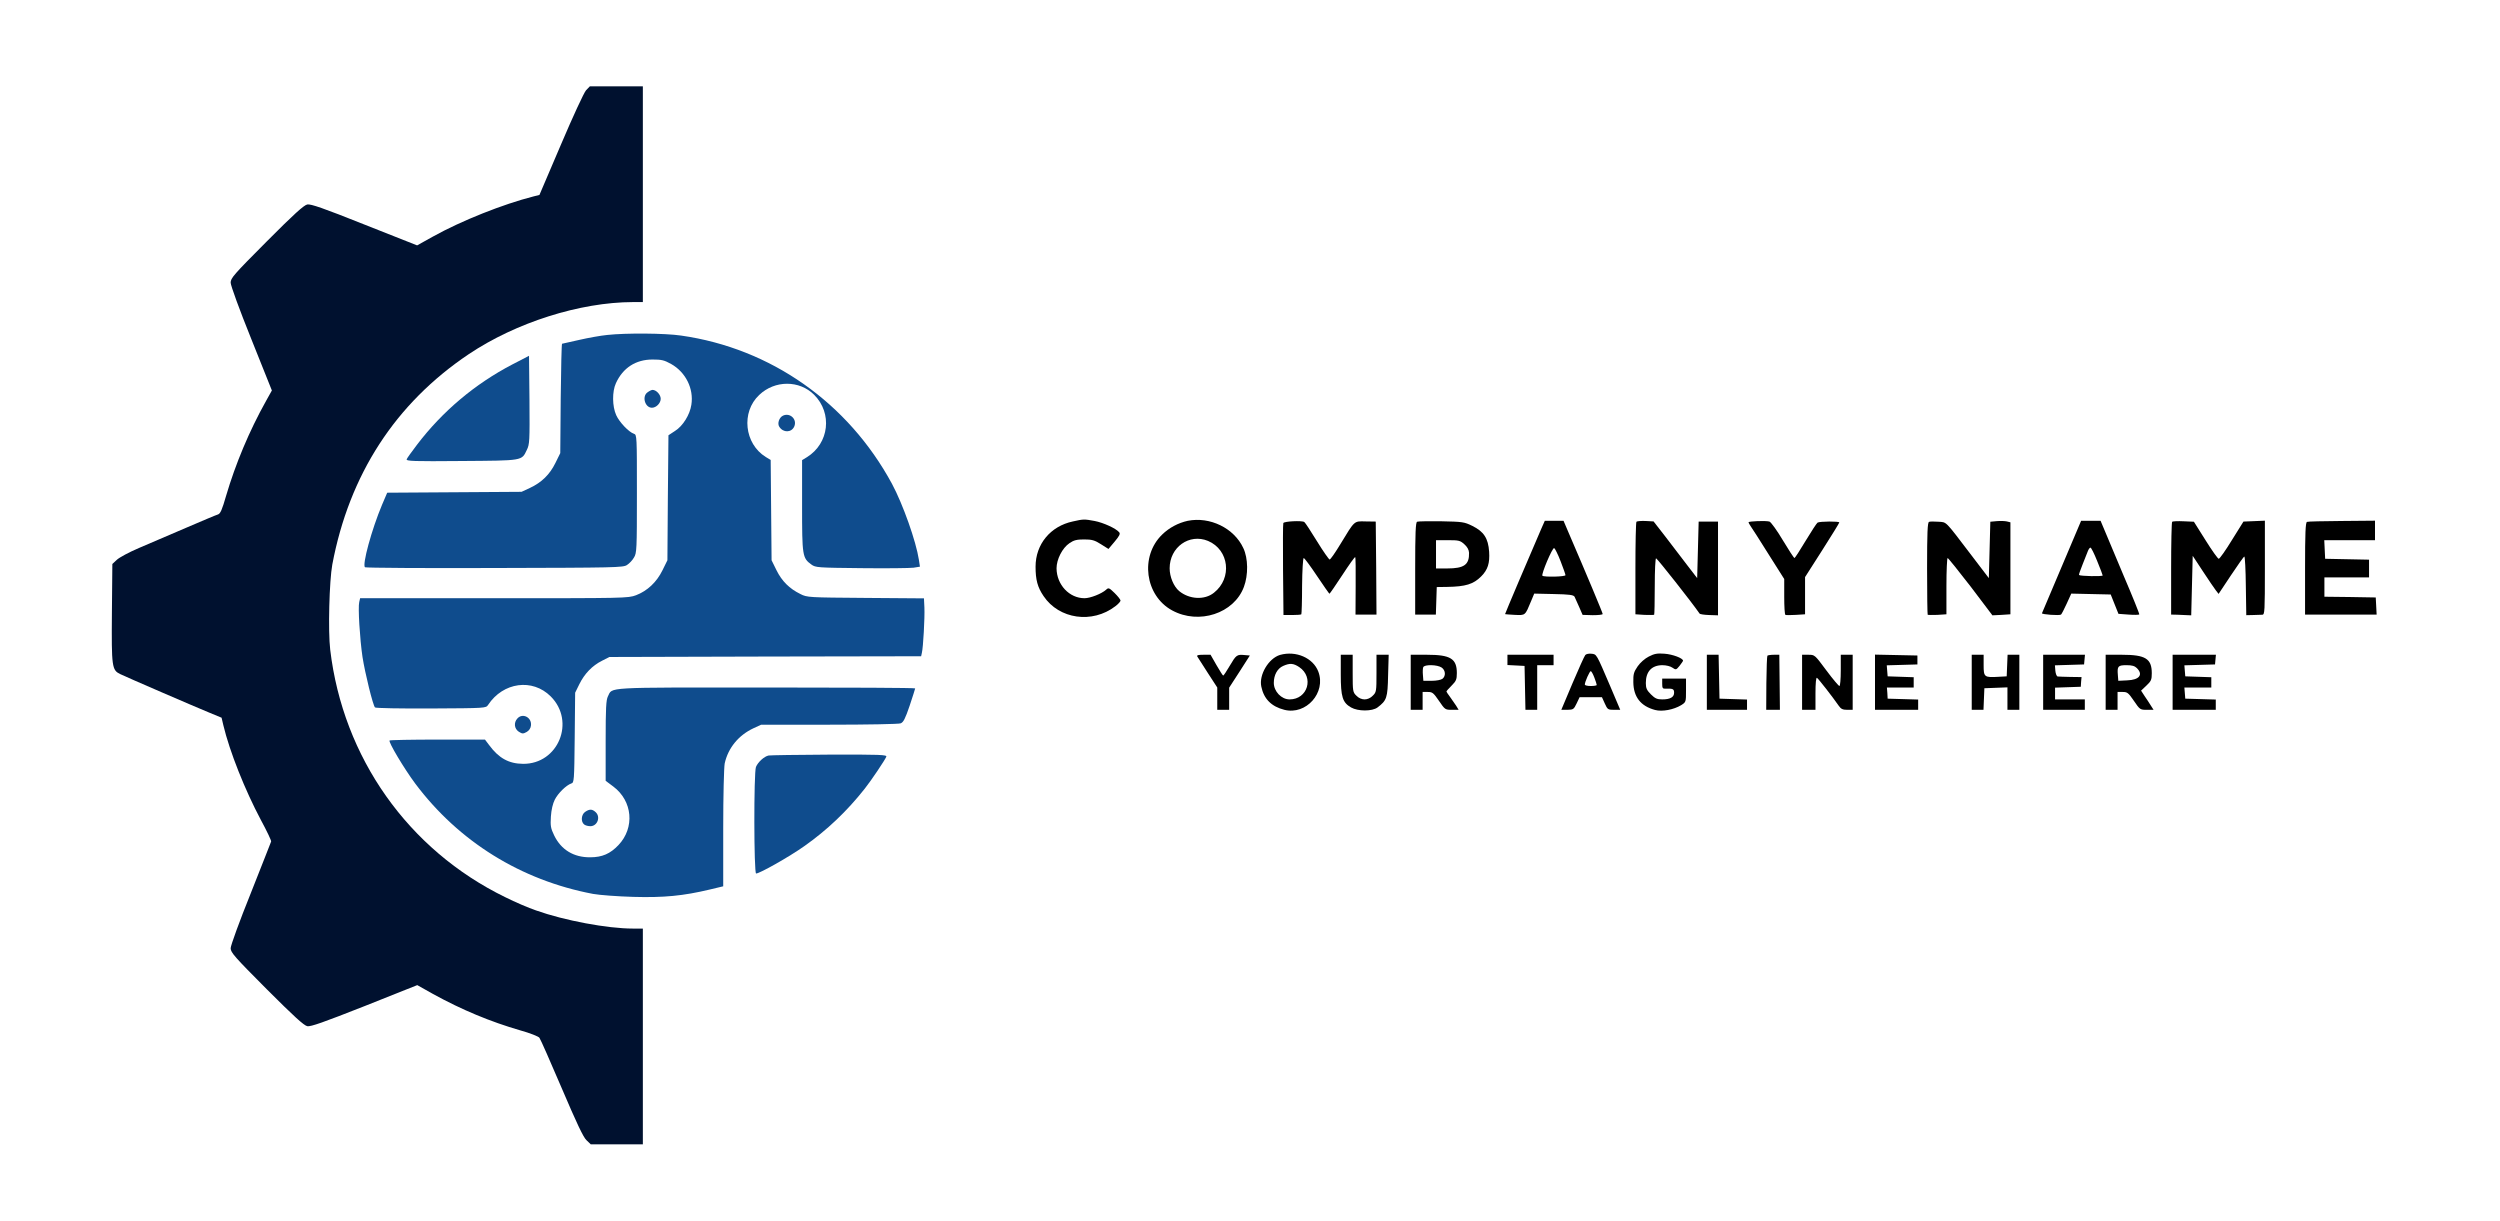
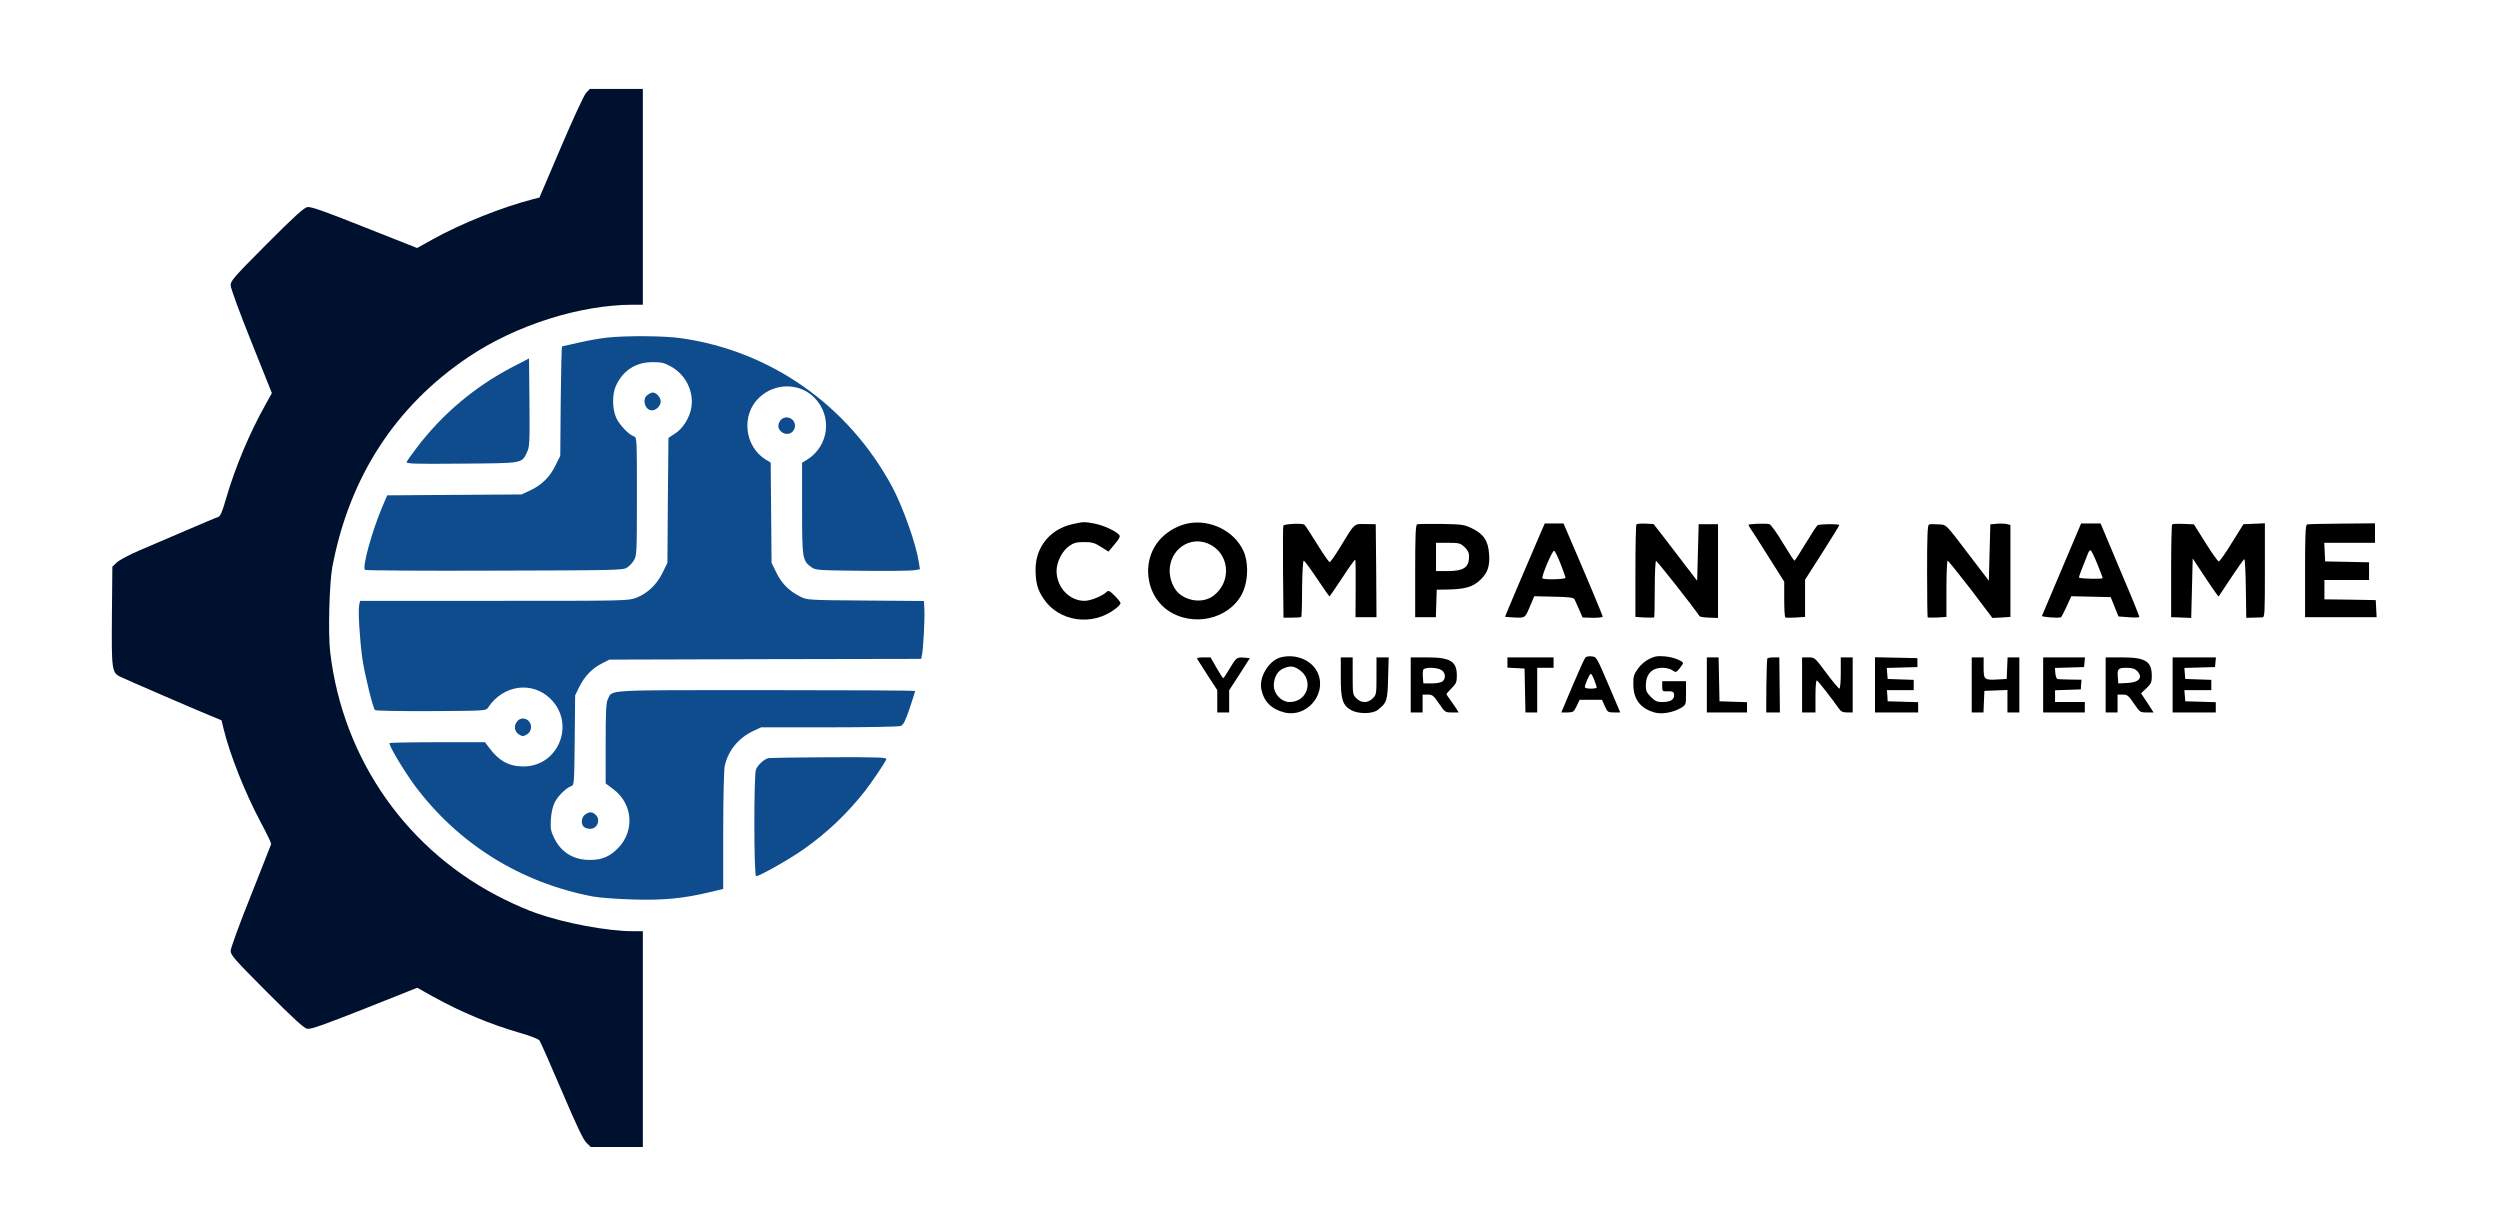
- <svg xmlns="http://www.w3.org/2000/svg" viewBox="0 0 1680 820">
+ <svg xmlns="http://www.w3.org/2000/svg" height="50" width="102" viewBox="0 0 1680 820">
  <g transform="translate(0,820) scale(0.1,-0.1)" fill="#000000" stroke="none">
    <path d="M3938 7593 c-14 -16 -87 -173 -169 -366 l-144 -337 -40 -10 c-204 -52 -484 -163 -676 -270 l-106 -59 -354 140 c-278 111 -360 139 -384 135 -23 -5 -89 -64 -273 -249 -224 -225 -242 -246 -242 -277 1 -21 58 -178 139 -379 l138 -345 -39 -70 c-113 -202 -205 -422 -269 -639 -26 -91 -38 -119 -54 -124 -11 -3 -108 -44 -215 -90 -107 -46 -249 -107 -315 -135 -66 -28 -133 -64 -150 -80 l-30 -28 -3 -330 c-3 -363 0 -383 56 -410 43 -21 499 -218 594 -257 l87 -36 12 -51 c42 -176 145 -435 252 -636 40 -74 71 -139 69 -145 -2 -5 -63 -162 -137 -348 -75 -186 -135 -351 -135 -369 0 -29 27 -59 242 -275 184 -184 250 -244 273 -249 24 -4 106 25 385 135 l354 141 105 -59 c194 -107 387 -187 587 -245 65 -18 123 -41 129 -50 7 -9 74 -161 150 -339 99 -232 145 -330 166 -349 l29 -28 175 0 175 0 0 725 0 725 -68 0 c-169 0 -459 54 -650 122 -48 16 -141 56 -207 89 -652 318 -1090 938 -1176 1663 -15 126 -6 462 14 572 114 605 424 1083 917 1414 318 213 747 349 1103 350 l67 0 0 725 0 725 -178 0 -178 0 -26 -27z" fill="#00112f" />
    <path d="M4080 5949 c-42 -4 -126 -19 -187 -33 -61 -14 -114 -26 -116 -26 -3 0 -7 -165 -9 -368 l-3 -367 -33 -67 c-38 -77 -92 -130 -171 -167 l-56 -26 -452 -3 -451 -3 -35 -82 c-69 -164 -135 -405 -114 -419 7 -4 399 -7 872 -5 811 2 863 3 888 20 16 10 37 32 47 50 19 30 20 53 20 429 0 387 0 397 -20 403 -34 11 -98 78 -119 125 -27 59 -28 159 -2 215 47 103 133 159 246 159 61 0 78 -4 125 -30 98 -55 153 -166 136 -274 -10 -67 -57 -143 -110 -176 l-44 -29 -4 -420 -3 -420 -33 -67 c-39 -80 -102 -139 -178 -168 -54 -20 -74 -20 -954 -20 l-900 0 -6 -26 c-9 -36 4 -247 22 -369 17 -109 70 -325 84 -339 5 -5 173 -8 377 -7 368 2 368 2 383 24 101 153 298 180 421 57 168 -168 51 -455 -186 -453 -96 1 -163 38 -228 126 l-28 37 -318 0 c-175 0 -320 -3 -323 -6 -10 -9 99 -191 172 -289 292 -390 710 -650 1195 -742 44 -8 166 -17 270 -20 206 -6 337 7 513 49 l92 22 0 390 c0 222 5 410 10 436 23 104 93 189 193 236 l52 24 457 0 c251 0 467 4 480 9 19 7 31 31 61 119 20 61 37 113 37 116 0 4 -451 6 -1003 6 -1102 0 -1029 4 -1062 -60 -12 -24 -15 -79 -15 -298 l0 -269 52 -39 c129 -97 145 -276 34 -393 -55 -58 -109 -82 -190 -82 -110 -1 -195 50 -242 147 -23 48 -26 63 -22 127 3 46 13 87 26 113 22 44 78 98 111 109 19 6 20 16 23 308 l3 302 28 57 c35 71 87 125 153 158 l49 25 1047 3 1048 2 5 23 c9 36 20 236 17 304 l-3 62 -392 3 c-384 3 -393 3 -438 26 -74 36 -125 87 -161 160 l-33 67 -3 337 -3 337 -33 20 c-144 89 -167 302 -44 417 105 100 270 100 369 1 124 -124 101 -326 -48 -419 l-33 -20 0 -306 c0 -338 2 -352 63 -396 27 -20 43 -21 335 -24 169 -2 327 0 351 3 l43 7 -7 46 c-19 124 -107 373 -181 511 -295 545 -814 910 -1417 996 -109 16 -370 18 -497 4z" fill="#0f4c8d" />
    <path d="M3443 5751 c-251 -131 -469 -314 -641 -540 -35 -46 -66 -89 -69 -97 -5 -13 45 -15 368 -12 417 3 404 1 439 74 19 38 20 59 18 337 l-3 296 -112 -58z" fill="#0f4c8d" />
    <path d="M4352 5564 c-40 -27 -18 -104 29 -104 29 0 59 31 59 60 0 28 -30 60 -55 60 -6 0 -21 -7 -33 -16z" fill="#0f4c8d" />
    <path d="M5262 5407 c-26 -12 -40 -53 -25 -75 26 -41 81 -40 100 1 22 48 -27 96 -75 74z" fill="#0f4c8d" />
    <path d="M7210 4696 c-151 -32 -251 -153 -251 -304 0 -88 13 -138 54 -198 104 -155 327 -187 482 -68 19 14 35 32 35 38 0 7 -18 29 -40 51 -37 36 -41 37 -57 22 -30 -27 -106 -57 -145 -57 -102 0 -187 90 -188 201 0 60 39 137 87 169 29 20 49 25 98 25 52 0 71 -5 113 -32 l51 -32 42 50 c31 37 39 52 30 62 -21 26 -107 65 -165 76 -70 13 -75 13 -146 -3z" />
    <path d="M7981 4700 c-63 -14 -124 -46 -171 -92 -151 -146 -116 -411 67 -510 180 -98 416 -20 482 158 30 80 29 192 -4 261 -62 134 -224 213 -374 183z m137 -135 c142 -60 164 -250 40 -348 -63 -51 -166 -45 -234 11 -37 31 -64 96 -64 153 0 142 132 236 258 184z" />
    <path d="M8624 4685 c-3 -6 -3 -147 -2 -314 l3 -304 58 0 c32 0 60 2 62 5 2 2 5 88 5 191 1 104 6 187 11 187 5 0 45 -54 89 -120 44 -66 82 -120 84 -120 2 0 41 56 86 125 45 69 84 124 87 121 3 -2 4 -90 3 -195 l-1 -191 71 0 70 0 -2 313 -3 312 -68 1 c-79 2 -72 8 -168 -150 -35 -58 -68 -106 -74 -106 -5 1 -44 56 -85 123 -41 67 -79 125 -85 129 -15 11 -137 5 -141 -7z" />
    <path d="M9523 4694 c-10 -4 -13 -77 -13 -315 l0 -309 70 0 69 0 3 93 3 92 70 1 c124 2 176 18 228 70 45 45 59 89 54 166 -6 91 -36 136 -113 174 -55 27 -66 28 -208 31 -83 1 -157 0 -163 -3z m317 -151 c21 -19 31 -38 32 -58 2 -80 -33 -105 -147 -105 l-75 0 0 95 0 95 80 0 c73 0 82 -2 110 -27z" />
    <path d="M10358 4648 c-79 -182 -245 -573 -244 -575 1 -1 30 -3 66 -5 72 -3 68 -6 110 95 l20 48 131 -3 c105 -2 133 -6 140 -18 4 -8 18 -39 31 -69 l23 -53 68 -2 c37 0 67 3 67 8 0 8 -106 261 -228 544 l-35 82 -63 0 -63 0 -23 -52z m129 -219 c18 -46 33 -89 33 -94 0 -11 -144 -14 -155 -4 -9 10 67 190 79 186 5 -2 25 -41 43 -88z" />
    <path d="M10997 4694 c-4 -4 -7 -146 -7 -315 l0 -307 61 -4 c33 -1 63 -1 65 1 2 2 4 89 4 193 0 105 4 188 9 186 10 -4 239 -294 292 -371 3 -5 33 -9 65 -10 l59 -2 0 315 0 315 -65 0 -65 0 -5 -190 -5 -190 -70 91 c-38 50 -104 136 -146 191 l-77 99 -54 3 c-29 1 -57 -1 -61 -5z" />
    <path d="M11750 4690 c0 -3 7 -15 15 -27 9 -12 63 -97 120 -188 l105 -166 0 -119 c0 -65 3 -120 8 -122 4 -2 35 -2 70 0 l62 4 0 125 0 125 115 180 c63 99 115 183 115 187 0 9 -132 8 -146 -1 -6 -4 -42 -59 -80 -122 -38 -64 -72 -116 -75 -116 -4 0 -39 54 -78 119 -39 66 -80 122 -90 126 -22 7 -141 3 -141 -5z" />
    <path d="M12963 4693 c-10 -4 -13 -75 -13 -312 0 -169 2 -310 4 -312 2 -2 32 -2 65 -1 l61 4 0 189 c0 104 4 189 8 189 4 0 74 -87 155 -192 l146 -193 61 3 60 4 0 309 0 309 -24 6 c-13 3 -44 4 -67 2 l-44 -4 -5 -189 -5 -190 -125 164 c-173 227 -157 211 -215 215 -27 2 -56 2 -62 -1z" />
    <path d="M13855 4393 c-71 -168 -131 -309 -133 -314 -3 -8 116 -17 128 -9 4 3 21 36 38 73 l31 68 132 -3 133 -3 26 -65 26 -65 68 -5 c37 -3 70 -2 72 1 2 3 -45 120 -105 260 -59 140 -118 280 -131 312 l-24 57 -65 0 -66 0 -130 -307z m238 37 c20 -49 37 -93 37 -97 0 -8 -151 -5 -159 3 -2 2 9 34 24 71 15 37 31 78 36 91 5 12 12 22 17 22 5 0 25 -40 45 -90z" />
    <path d="M14597 4694 c-4 -4 -7 -146 -7 -316 l0 -308 43 -1 c23 -1 53 -2 67 -3 l25 -1 5 200 5 200 69 -105 c38 -58 77 -115 87 -128 l18 -23 83 125 c46 69 86 126 90 126 4 0 9 -89 10 -197 l3 -197 45 1 c25 1 53 2 63 2 16 1 17 23 17 316 l0 316 -72 -3 -72 -3 -78 -125 c-42 -69 -82 -125 -88 -125 -6 0 -46 56 -89 125 l-78 124 -69 3 c-39 2 -73 0 -77 -3z" />
    <path d="M15503 4693 c-10 -4 -13 -76 -13 -314 l0 -309 240 0 241 0 -3 58 -3 57 -172 3 -173 2 0 65 0 65 150 0 150 0 0 60 0 59 -147 3 -148 3 -3 63 -3 62 171 0 170 0 0 65 0 66 -222 -2 c-123 -1 -229 -3 -235 -6z" />
    <path d="M8602 3799 c-77 -23 -143 -134 -126 -213 17 -83 68 -134 155 -156 146 -37 282 116 228 257 -35 92 -150 142 -257 112z m129 -82 c101 -68 57 -217 -65 -217 -55 0 -106 54 -106 111 0 53 24 97 63 114 45 20 69 18 108 -8z" />
    <path d="M10653 3798 c-6 -7 -45 -93 -86 -190 l-75 -178 42 0 c38 1 42 3 61 43 l20 42 75 0 75 0 19 -42 c18 -41 22 -43 62 -43 l42 0 -67 158 c-95 222 -91 215 -127 219 -17 2 -36 -2 -41 -9z m61 -151 c9 -23 16 -46 16 -50 0 -4 -18 -7 -40 -7 -22 0 -40 4 -40 10 0 17 32 90 40 90 4 0 15 -19 24 -43z" />
    <path d="M11080 3788 c-26 -13 -58 -41 -75 -66 -26 -38 -30 -52 -29 -106 1 -99 49 -161 146 -187 48 -13 125 2 175 32 33 21 33 21 33 100 l0 79 -80 0 -80 0 0 -35 c0 -29 3 -34 23 -33 49 2 57 -2 57 -27 0 -30 -26 -45 -80 -45 -34 0 -48 6 -76 34 -28 28 -34 42 -34 76 0 77 39 119 110 120 27 0 55 -7 69 -17 23 -16 25 -15 48 13 12 16 23 31 23 34 0 17 -70 43 -124 47 -50 4 -69 0 -106 -19z" />
    <path d="M8046 3788 c4 -7 36 -57 71 -111 l63 -97 0 -75 0 -75 40 0 40 0 0 75 0 74 70 108 69 108 -35 3 c-52 5 -57 1 -100 -72 -21 -36 -41 -66 -44 -66 -3 0 -23 32 -45 70 l-40 70 -48 0 c-36 0 -46 -3 -41 -12z" />
    <path d="M9010 3668 c0 -152 12 -189 69 -222 47 -27 142 -27 178 0 62 47 68 64 71 215 l4 139 -41 0 -41 0 0 -125 c0 -120 -1 -127 -25 -150 -15 -16 -36 -25 -55 -25 -19 0 -40 9 -55 25 -24 23 -25 30 -25 150 l0 125 -40 0 -40 0 0 -132z" />
    <path d="M9480 3615 l0 -185 40 0 40 0 0 60 0 60 35 0 c31 0 38 -6 75 -60 40 -59 42 -60 87 -60 l45 0 -17 28 c-10 15 -28 41 -41 59 -13 17 -24 34 -24 36 0 3 16 21 35 40 30 30 35 41 35 84 0 97 -43 123 -200 123 l-110 0 0 -185z m208 99 c26 -18 29 -56 6 -75 -10 -8 -41 -14 -73 -14 l-56 0 -3 39 c-2 21 -1 44 2 52 7 20 95 18 124 -2z" />
    <path d="M10130 3765 l0 -34 58 -3 57 -3 3 -147 3 -148 39 0 40 0 0 150 0 150 55 0 55 0 0 35 0 35 -155 0 -155 0 0 -35z" />
    <path d="M11470 3615 l0 -185 135 0 135 0 0 35 0 34 -92 3 -93 3 -3 148 -3 147 -39 0 -40 0 0 -185z" />
    <path d="M11877 3794 c-3 -3 -6 -86 -7 -185 l-1 -179 46 0 46 0 -2 185 -2 185 -37 0 c-20 0 -39 -3 -43 -6z" />
    <path d="M12110 3615 l0 -185 45 0 45 0 0 111 c0 69 4 108 10 104 10 -6 108 -132 145 -186 16 -23 27 -29 58 -29 l37 0 0 185 0 185 -40 0 -40 0 0 -105 c0 -58 -4 -105 -9 -105 -5 0 -45 47 -88 105 -78 105 -78 105 -120 105 l-43 0 0 -185z" />
    <path d="M12600 3615 l0 -185 145 0 145 0 0 35 0 34 -102 3 -103 3 -2 38 -3 37 90 0 90 0 0 35 0 34 -87 3 -88 3 -3 37 -3 37 103 3 103 3 0 30 0 30 -142 3 -143 3 0 -186z" />
    <path d="M13250 3615 l0 -185 40 0 39 0 3 73 3 72 78 3 77 3 0 -76 0 -75 40 0 40 0 0 185 0 185 -40 0 -39 0 -3 -72 -3 -73 -54 -3 c-97 -6 -101 -2 -101 78 l0 70 -40 0 -40 0 0 -185z" />
    <path d="M13730 3615 l0 -185 140 0 140 0 0 35 0 35 -100 0 -100 0 0 40 0 39 86 3 87 3 2 33 3 32 -74 1 c-41 1 -80 2 -86 3 -7 0 -14 18 -16 38 l-3 37 98 3 98 3 3 33 3 32 -140 0 -141 0 0 -185z" />
    <path d="M14150 3615 l0 -185 40 0 40 0 0 60 0 60 35 0 c31 0 38 -6 75 -60 40 -59 42 -60 87 -60 l45 0 -18 28 c-9 15 -28 44 -42 64 l-24 37 36 34 c32 30 36 40 36 83 0 98 -43 124 -200 124 l-110 0 0 -185z m210 95 c44 -44 16 -79 -65 -82 l-60 -3 -3 39 c-5 59 1 66 58 66 37 0 55 -5 70 -20z" />
    <path d="M14600 3615 l0 -185 145 0 145 0 0 35 0 34 -102 3 -103 3 -3 38 -3 37 90 0 91 0 0 35 0 34 -87 3 -88 3 -3 37 -3 37 103 3 103 3 3 33 3 32 -145 0 -146 0 0 -185z" />
    <path d="M3477 3372 c-26 -28 -21 -69 9 -89 24 -15 29 -15 53 -2 16 9 27 25 29 43 7 55 -56 87 -91 48z" fill="#0f4c8d" />
    <path d="M5165 3123 c-30 -6 -72 -45 -85 -77 -15 -39 -14 -716 1 -716 24 0 224 113 324 184 152 107 287 235 406 386 43 54 137 194 145 215 5 13 -41 15 -382 14 -214 -1 -398 -4 -409 -6z" fill="#0f4c8d" />
    <path d="M3932 2744 c-26 -18 -30 -65 -7 -84 8 -7 27 -12 42 -12 48 0 71 63 35 95 -23 21 -41 21 -70 1z" fill="#0f4c8d" />
  </g>
</svg>
